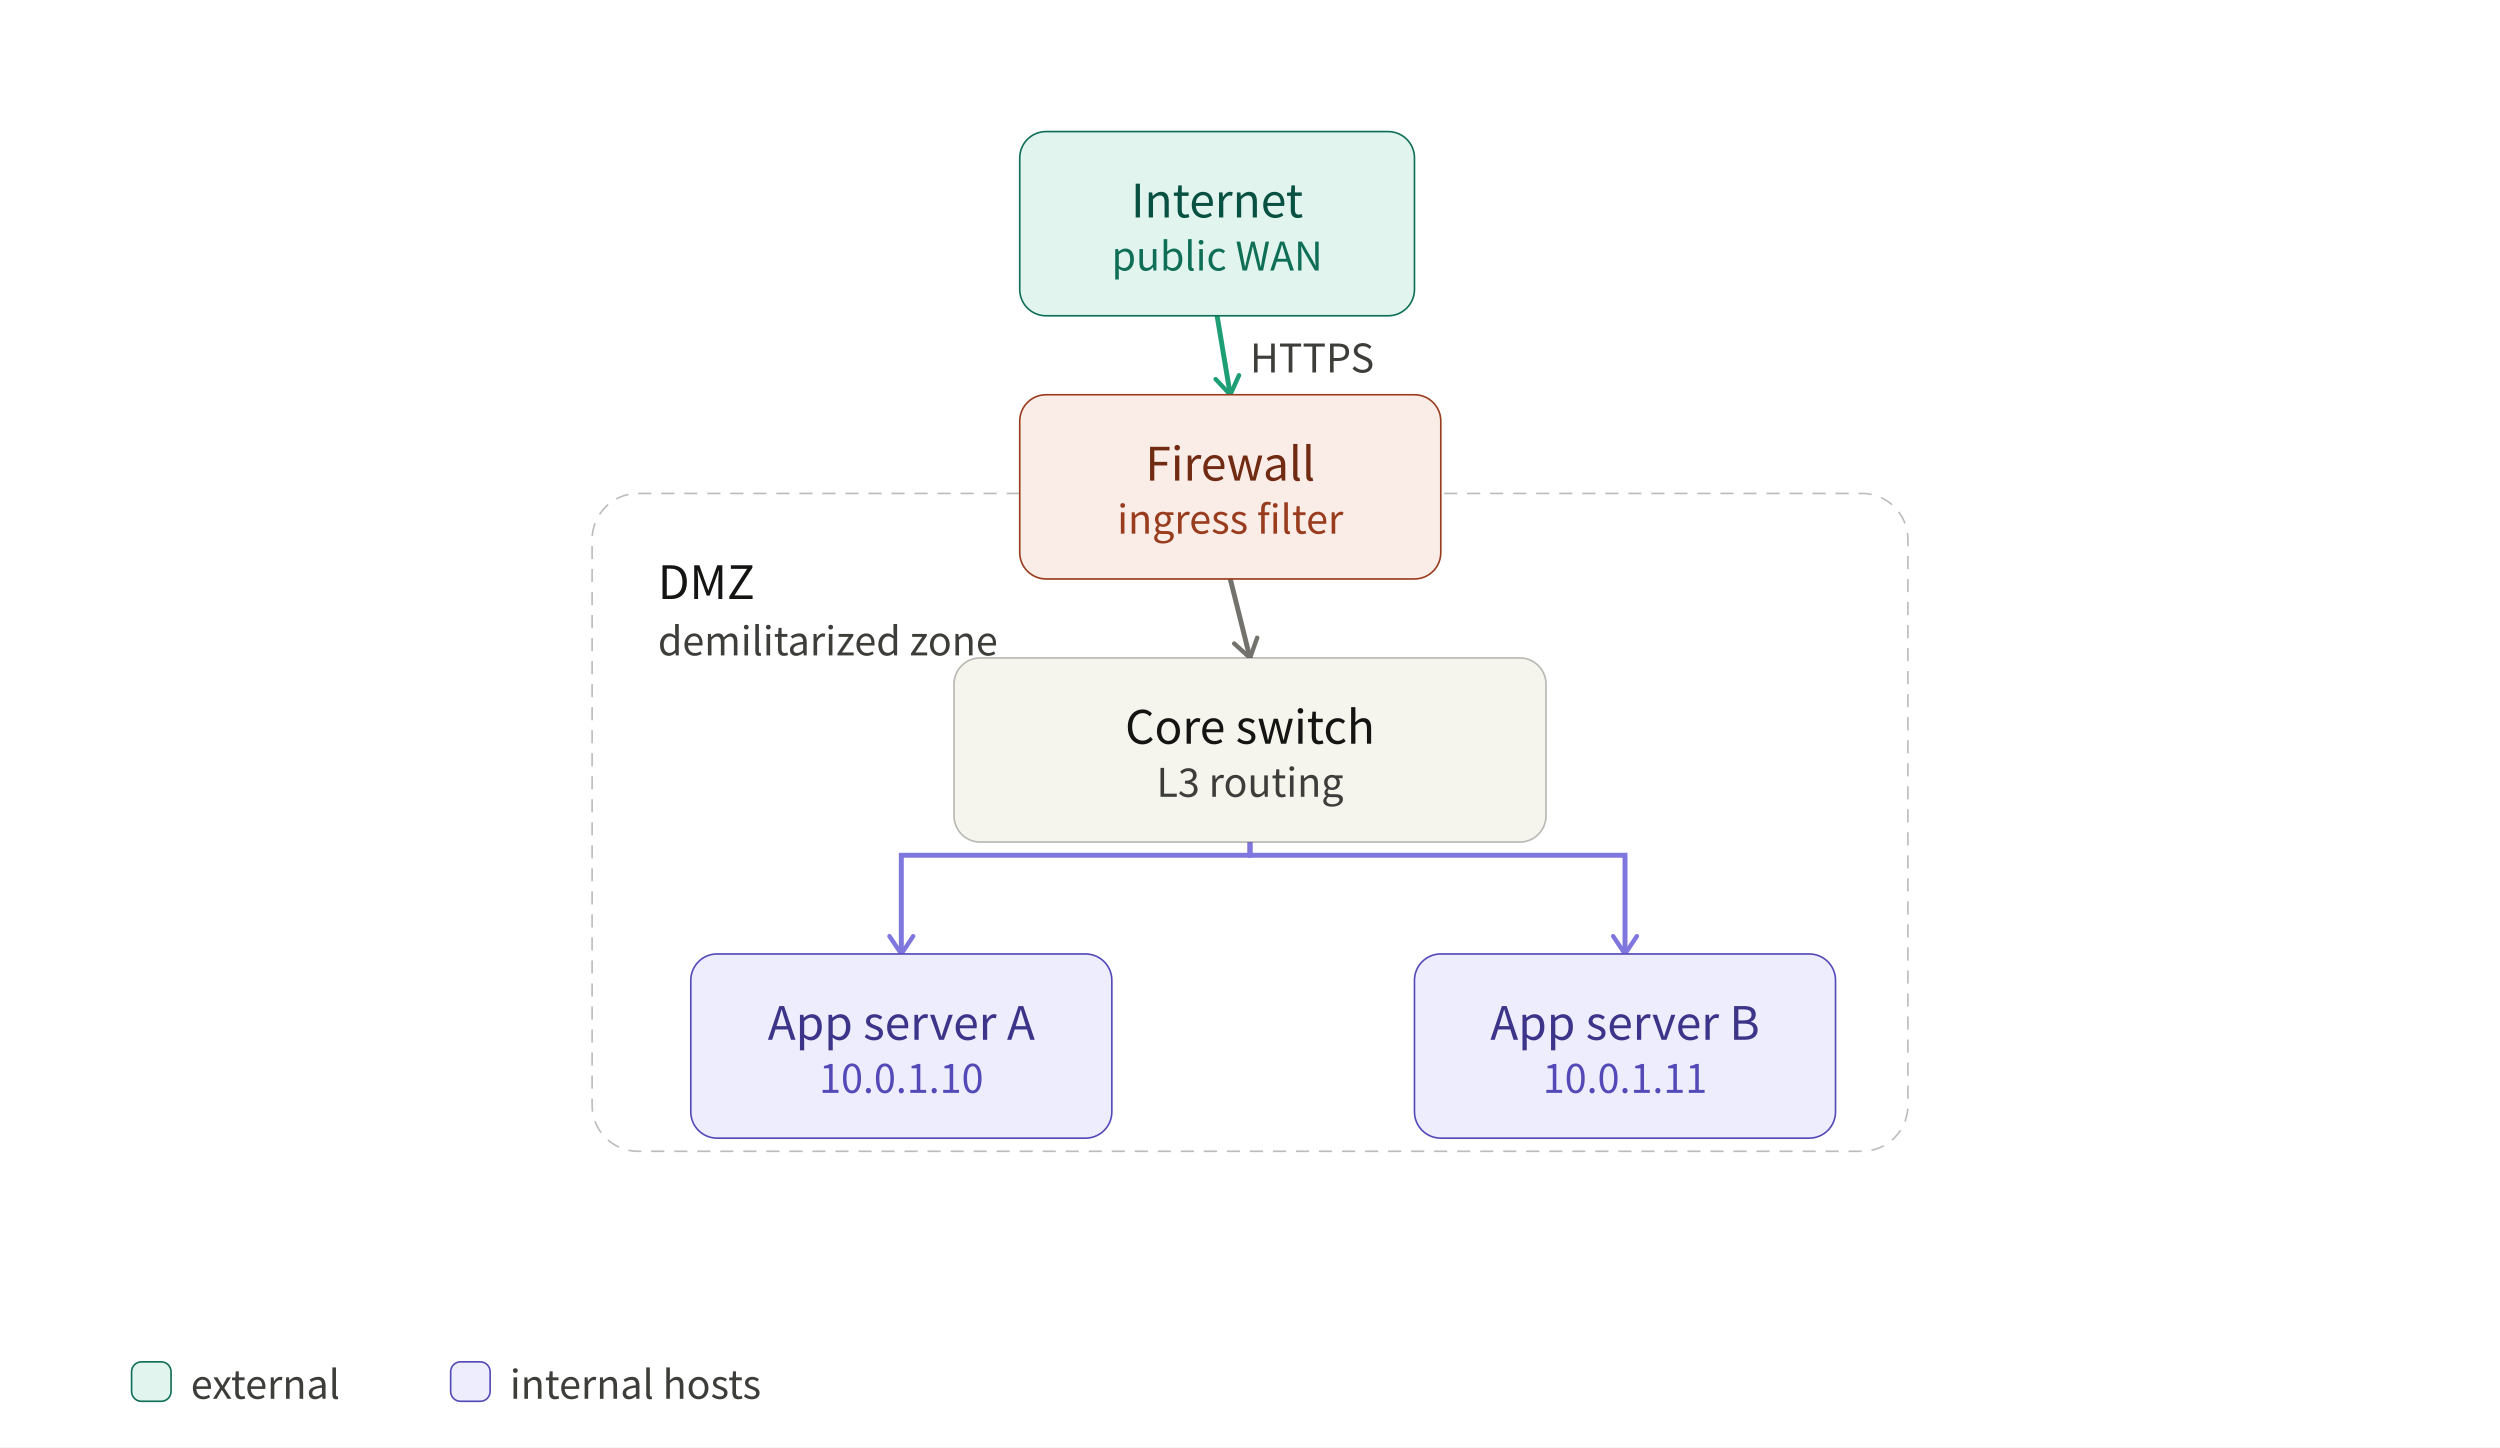
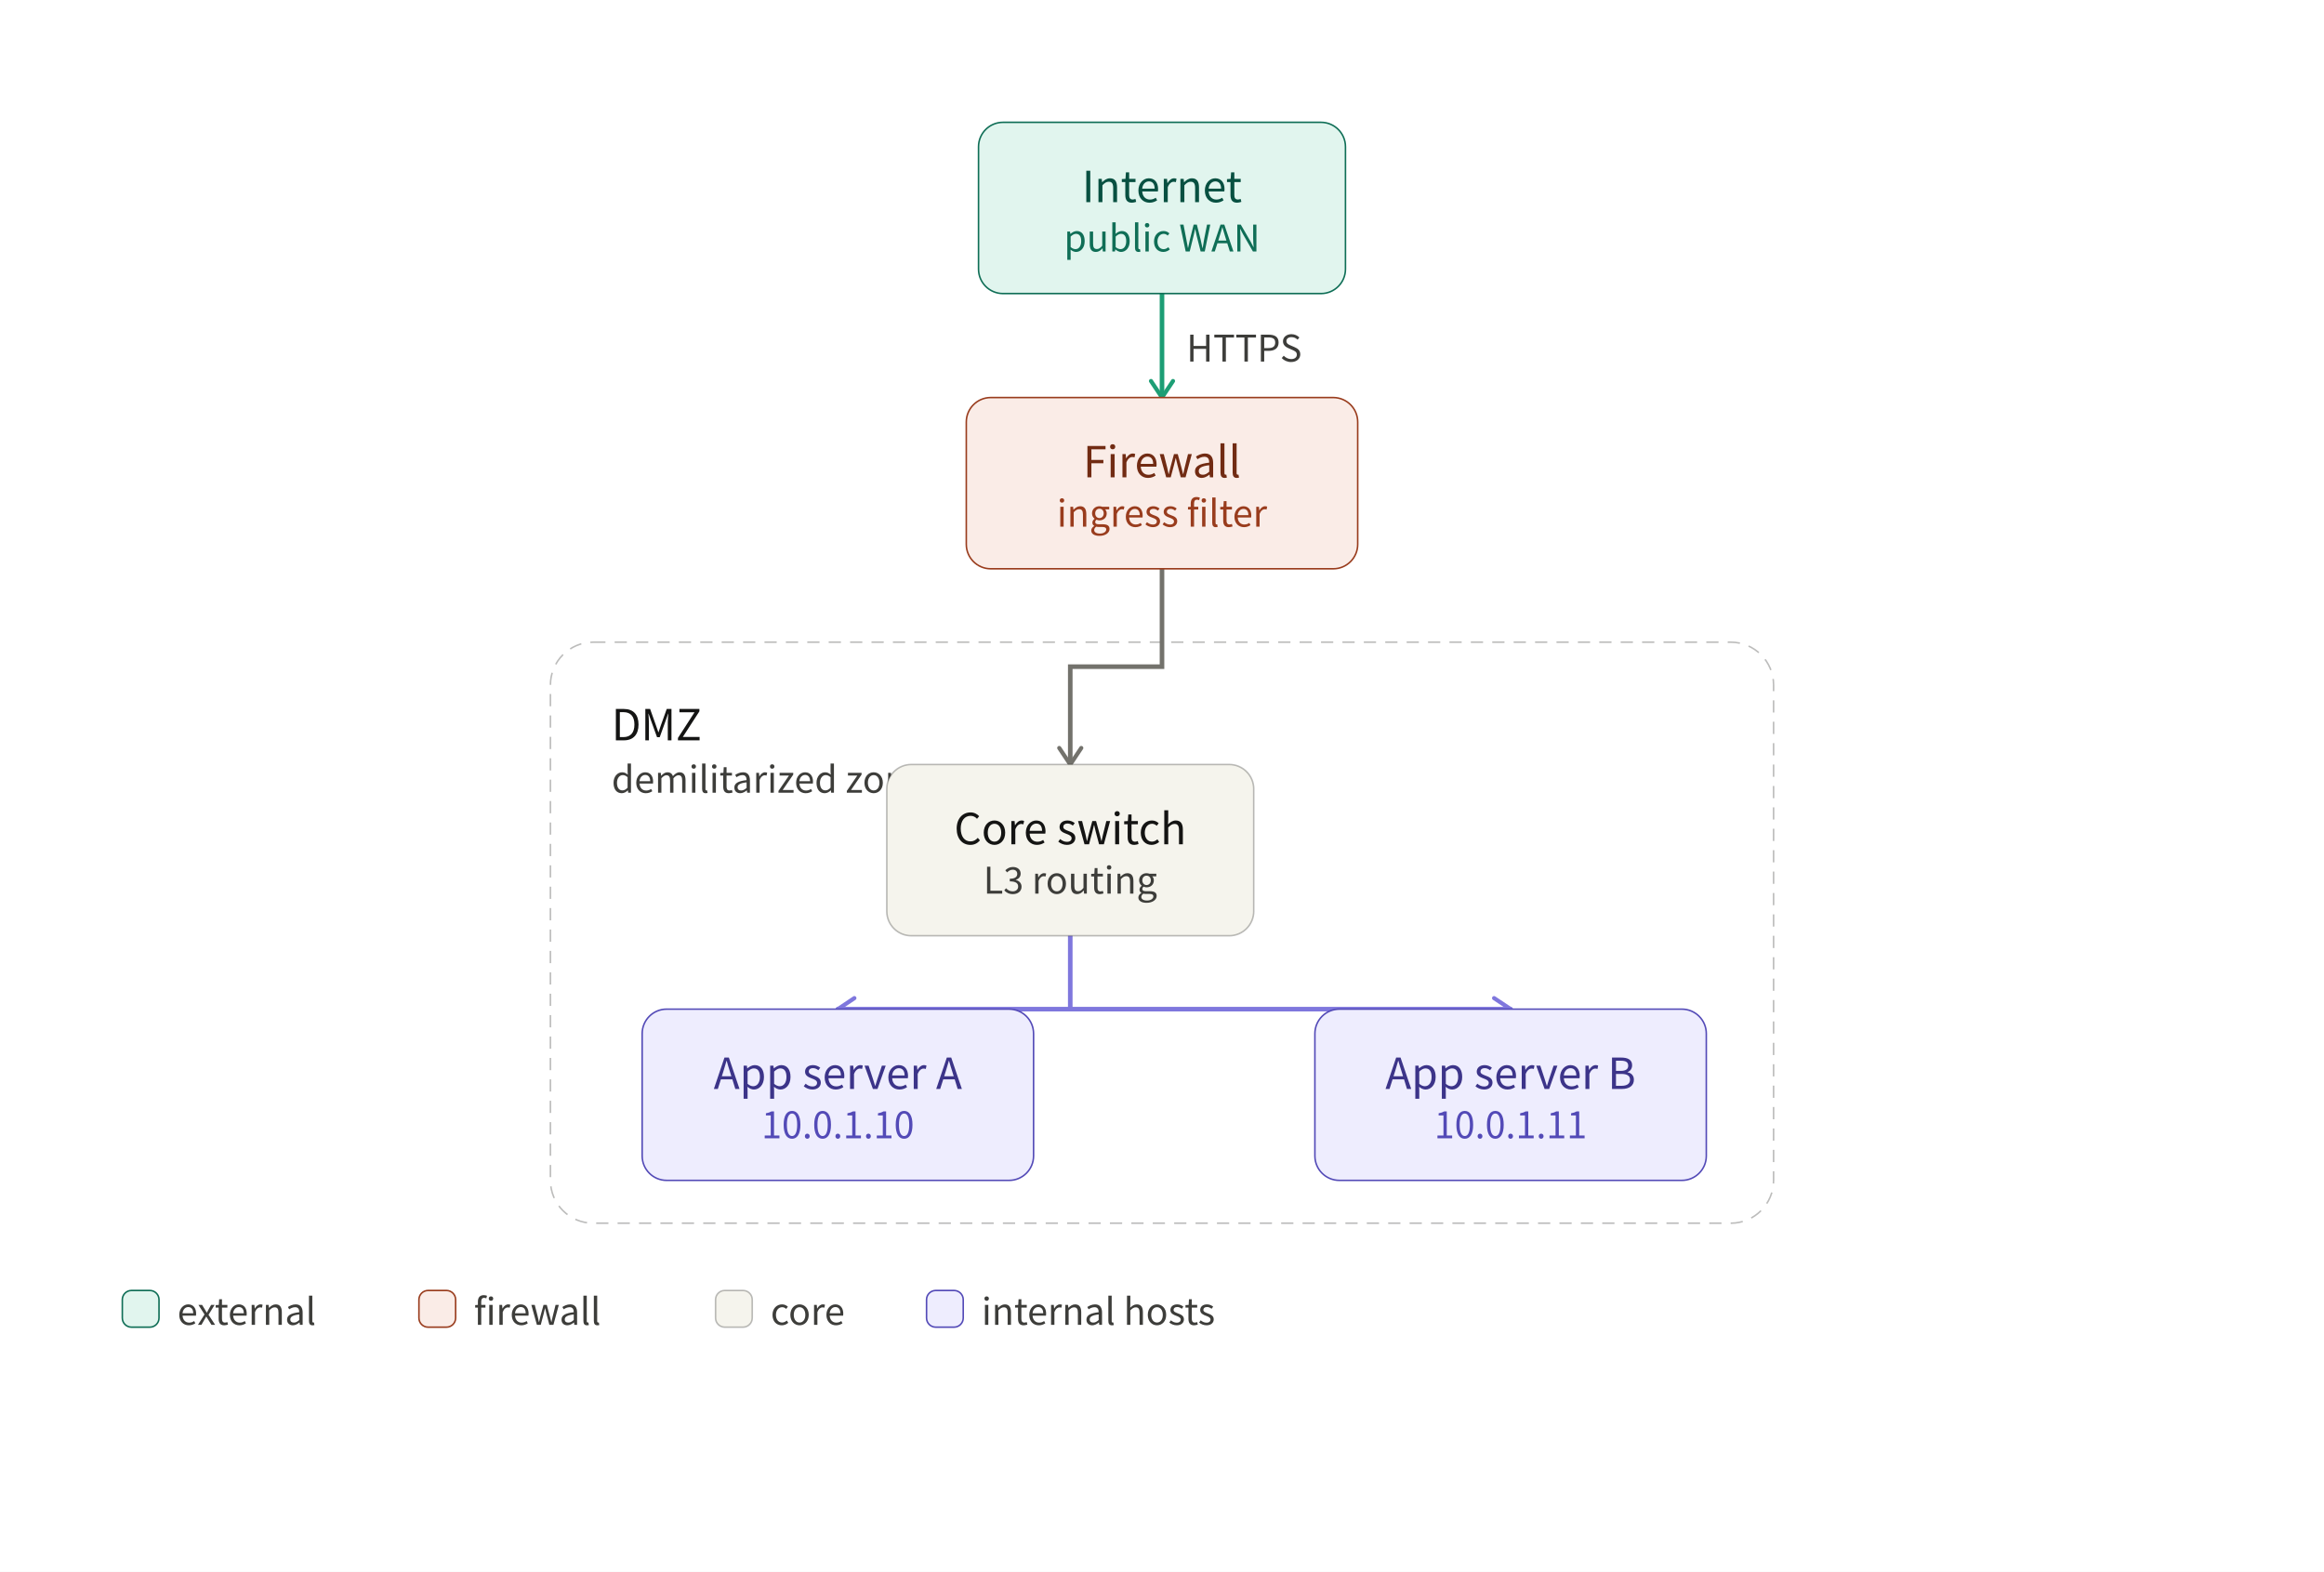
- <svg xmlns="http://www.w3.org/2000/svg" viewBox="0 0 760 440" width="760" height="440" role="img">
+ <svg xmlns="http://www.w3.org/2000/svg" viewBox="0 0 760 514" width="760" height="514" role="img">
  <style>text { font-family: 'Anthropic Sans', -apple-system, BlinkMacSystemFont, 'Segoe UI', 'PingFang SC', 'Microsoft YaHei', 'Hiragino Sans GB', 'Noto Sans CJK SC', sans-serif; }</style>
  <defs>
    <marker id="arrow" viewBox="0 0 10 10" refX="8" refY="5" markerWidth="6" markerHeight="6" orient="auto-start-reverse">
      <path d="M2 1L8 5L2 9" fill="none" stroke="context-stroke" stroke-width="1.5" stroke-linecap="round" stroke-linejoin="round" />
    </marker>
  </defs>
-   <rect width="760" height="440" fill="#FFFFFF" />
-   <rect x="180" y="150" width="400" height="200" rx="14" fill="none" stroke="rgba(31,30,29,0.3)" stroke-width="0.5" stroke-dasharray="4 3" />
-   <text x="200" y="176" dominant-baseline="central" font-size="14" font-weight="500" fill="#141413">DMZ</text>
-   <text x="200" y="194" dominant-baseline="central" font-size="12" fill="#3D3D3A">demilitarized zone</text>
-   <line x1="370" y1="96" x2="374" y2="120" stroke="#1D9E75" stroke-width="1.5" stroke-linecap="round" marker-end="url(#arrow)" />
-   <line x1="374" y1="176" x2="380" y2="200" stroke="#73726C" stroke-width="1.5" stroke-linecap="round" marker-end="url(#arrow)" />
-   <path d="M380 256 L380 260 L274 260 L274 290" fill="none" stroke="#7F77DD" stroke-width="1.5" stroke-linecap="round" marker-end="url(#arrow)" />
-   <path d="M380 256 L380 260 L494 260 L494 290" fill="none" stroke="#7F77DD" stroke-width="1.5" stroke-linecap="round" marker-end="url(#arrow)" />
-   <rect x="310" y="40" width="120" height="56" rx="8" fill="#E1F5EE" stroke="#0F6E56" stroke-width="0.5" />
-   <rect x="310" y="120" width="128" height="56" rx="8" fill="#FAECE7" stroke="#993C1D" stroke-width="0.5" />
-   <rect x="290" y="200" width="180" height="56" rx="8" fill="#F5F4ED" stroke="rgba(31,30,29,0.3)" stroke-width="0.5" />
-   <rect x="210" y="290" width="128" height="56" rx="8" fill="#EEEDFE" stroke="#534AB7" stroke-width="0.5" />
-   <rect x="430" y="290" width="128" height="56" rx="8" fill="#EEEDFE" stroke="#534AB7" stroke-width="0.5" />
-   <text x="370" y="60" text-anchor="middle" dominant-baseline="central" font-size="14" font-weight="500" fill="#085041">Internet</text>
-   <text x="370" y="77" text-anchor="middle" dominant-baseline="central" font-size="12" fill="#0F6E56">public WAN</text>
-   <text x="374" y="140" text-anchor="middle" dominant-baseline="central" font-size="14" font-weight="500" fill="#712B13">Firewall</text>
-   <text x="374" y="157" text-anchor="middle" dominant-baseline="central" font-size="12" fill="#993C1D">ingress filter</text>
-   <text x="380" y="220" text-anchor="middle" dominant-baseline="central" font-size="14" font-weight="500" fill="#141413">Core switch</text>
-   <text x="380" y="237" text-anchor="middle" dominant-baseline="central" font-size="12" fill="#3D3D3A">L3 routing</text>
-   <text x="274" y="310" text-anchor="middle" dominant-baseline="central" font-size="14" font-weight="500" fill="#3C3489">App server A</text>
-   <text x="274" y="327" text-anchor="middle" dominant-baseline="central" font-size="12" fill="#534AB7">10.0.1.10</text>
-   <text x="494" y="310" text-anchor="middle" dominant-baseline="central" font-size="14" font-weight="500" fill="#3C3489">App server B</text>
-   <text x="494" y="327" text-anchor="middle" dominant-baseline="central" font-size="12" fill="#534AB7">10.0.1.11</text>
-   <text x="380" y="108" text-anchor="start" dominant-baseline="central" font-size="12" fill="#3D3D3A">HTTPS</text>
-   <rect x="40" y="414" width="12" height="12" rx="3" fill="#E1F5EE" stroke="#0F6E56" stroke-width="0.5" />
-   <text x="58" y="420" dominant-baseline="central" font-size="12" fill="#3D3D3A">external</text>
-   <rect x="137" y="414" width="12" height="12" rx="3" fill="#EEEDFE" stroke="#534AB7" stroke-width="0.5" />
-   <text x="155" y="420" dominant-baseline="central" font-size="12" fill="#3D3D3A">internal hosts</text>
+   <rect width="760" height="514" fill="#FFFFFF" />
+   <rect x="180" y="210" width="400" height="190" rx="14" fill="none" stroke="rgba(31,30,29,0.3)" stroke-width="0.5" stroke-dasharray="4 3" />
+   <text x="200" y="236" dominant-baseline="central" font-size="14" font-weight="500" fill="#141413">DMZ</text>
+   <text x="200" y="254" dominant-baseline="central" font-size="12" fill="#3D3D3A">demilitarized zone</text>
+   <line x1="380" y1="96" x2="380" y2="130" stroke="#1D9E75" stroke-width="1.5" stroke-linecap="round" marker-end="url(#arrow)" />
+   <path d="M380 186 L380 218 L350 218 L350 250" fill="none" stroke="#73726C" stroke-width="1.5" stroke-linecap="round" marker-end="url(#arrow)" />
+   <line x1="350" y1="306" x2="350" y2="330" stroke="#7F77DD" stroke-width="1.5" stroke-linecap="round" />
+   <path d="M350 330 L274 330 L274 330" fill="none" stroke="#7F77DD" stroke-width="1.5" stroke-linecap="round" marker-end="url(#arrow)" />
+   <path d="M350 330 L494 330 L494 330" fill="none" stroke="#7F77DD" stroke-width="1.5" stroke-linecap="round" marker-end="url(#arrow)" />
+   <rect x="388" y="105" width="42" height="16" rx="3" fill="#FFFFFF" />
+   <rect x="320" y="40" width="120" height="56" rx="8" fill="#E1F5EE" stroke="#0F6E56" stroke-width="0.5" />
+   <rect x="316" y="130" width="128" height="56" rx="8" fill="#FAECE7" stroke="#993C1D" stroke-width="0.5" />
+   <rect x="290" y="250" width="120" height="56" rx="8" fill="#F5F4ED" stroke="rgba(31,30,29,0.3)" stroke-width="0.5" />
+   <rect x="210" y="330" width="128" height="56" rx="8" fill="#EEEDFE" stroke="#534AB7" stroke-width="0.5" />
+   <rect x="430" y="330" width="128" height="56" rx="8" fill="#EEEDFE" stroke="#534AB7" stroke-width="0.5" />
+   <text x="380" y="60" text-anchor="middle" dominant-baseline="central" font-size="14" font-weight="500" fill="#085041">Internet</text>
+   <text x="380" y="77" text-anchor="middle" dominant-baseline="central" font-size="12" fill="#0F6E56">public WAN</text>
+   <text x="380" y="150" text-anchor="middle" dominant-baseline="central" font-size="14" font-weight="500" fill="#712B13">Firewall</text>
+   <text x="380" y="167" text-anchor="middle" dominant-baseline="central" font-size="12" fill="#993C1D">ingress filter</text>
+   <text x="350" y="270" text-anchor="middle" dominant-baseline="central" font-size="14" font-weight="500" fill="#141413">Core switch</text>
+   <text x="350" y="287" text-anchor="middle" dominant-baseline="central" font-size="12" fill="#3D3D3A">L3 routing</text>
+   <text x="274" y="350" text-anchor="middle" dominant-baseline="central" font-size="14" font-weight="500" fill="#3C3489">App server A</text>
+   <text x="274" y="367" text-anchor="middle" dominant-baseline="central" font-size="12" fill="#534AB7">10.0.1.10</text>
+   <text x="494" y="350" text-anchor="middle" dominant-baseline="central" font-size="14" font-weight="500" fill="#3C3489">App server B</text>
+   <text x="494" y="367" text-anchor="middle" dominant-baseline="central" font-size="12" fill="#534AB7">10.0.1.11</text>
+   <text x="388" y="113" text-anchor="start" dominant-baseline="central" font-size="12" fill="#3D3D3A">HTTPS</text>
+   <rect x="40" y="422" width="12" height="12" rx="3" fill="#E1F5EE" stroke="#0F6E56" stroke-width="0.5" />
+   <text x="58" y="428" dominant-baseline="central" font-size="12" fill="#3D3D3A">external</text>
+   <rect x="137" y="422" width="12" height="12" rx="3" fill="#FAECE7" stroke="#993C1D" stroke-width="0.5" />
+   <text x="155" y="428" dominant-baseline="central" font-size="12" fill="#3D3D3A">firewall</text>
+   <rect x="234" y="422" width="12" height="12" rx="3" fill="#F5F4ED" stroke="rgba(31,30,29,0.3)" stroke-width="0.5" />
+   <text x="252" y="428" dominant-baseline="central" font-size="12" fill="#3D3D3A">core</text>
+   <rect x="303" y="422" width="12" height="12" rx="3" fill="#EEEDFE" stroke="#534AB7" stroke-width="0.5" />
+   <text x="321" y="428" dominant-baseline="central" font-size="12" fill="#3D3D3A">internal hosts</text>
</svg>
